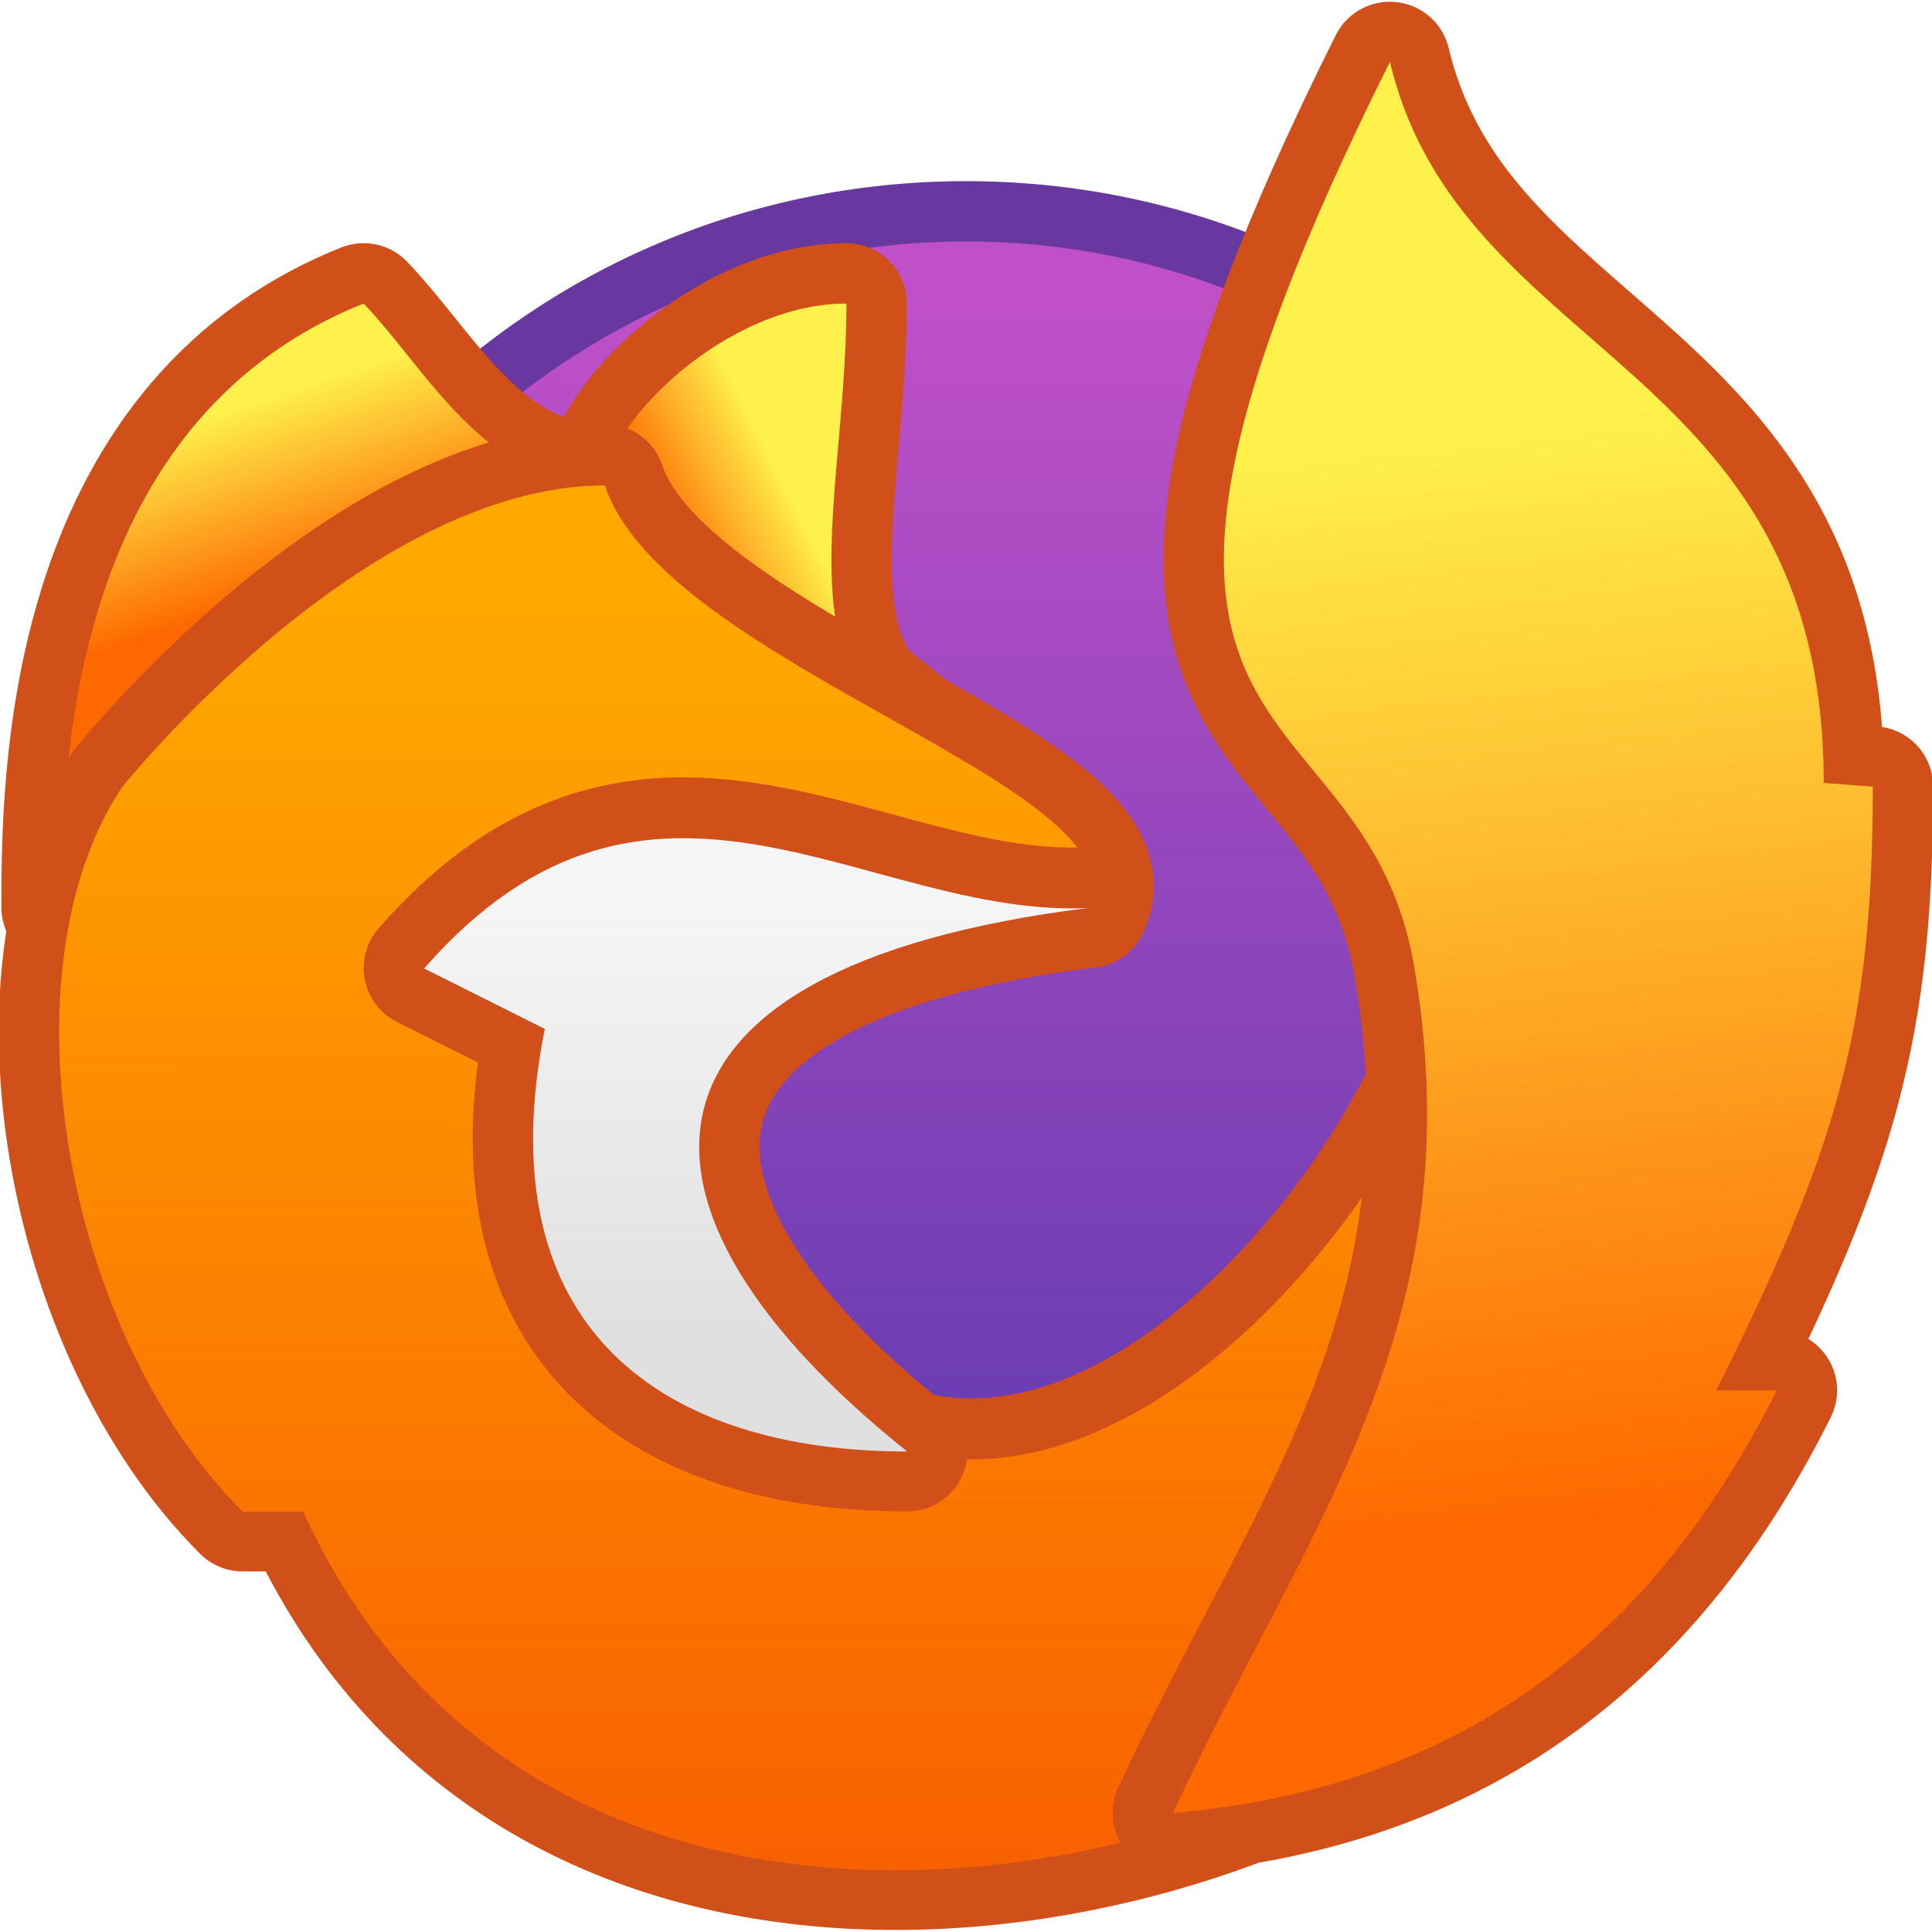
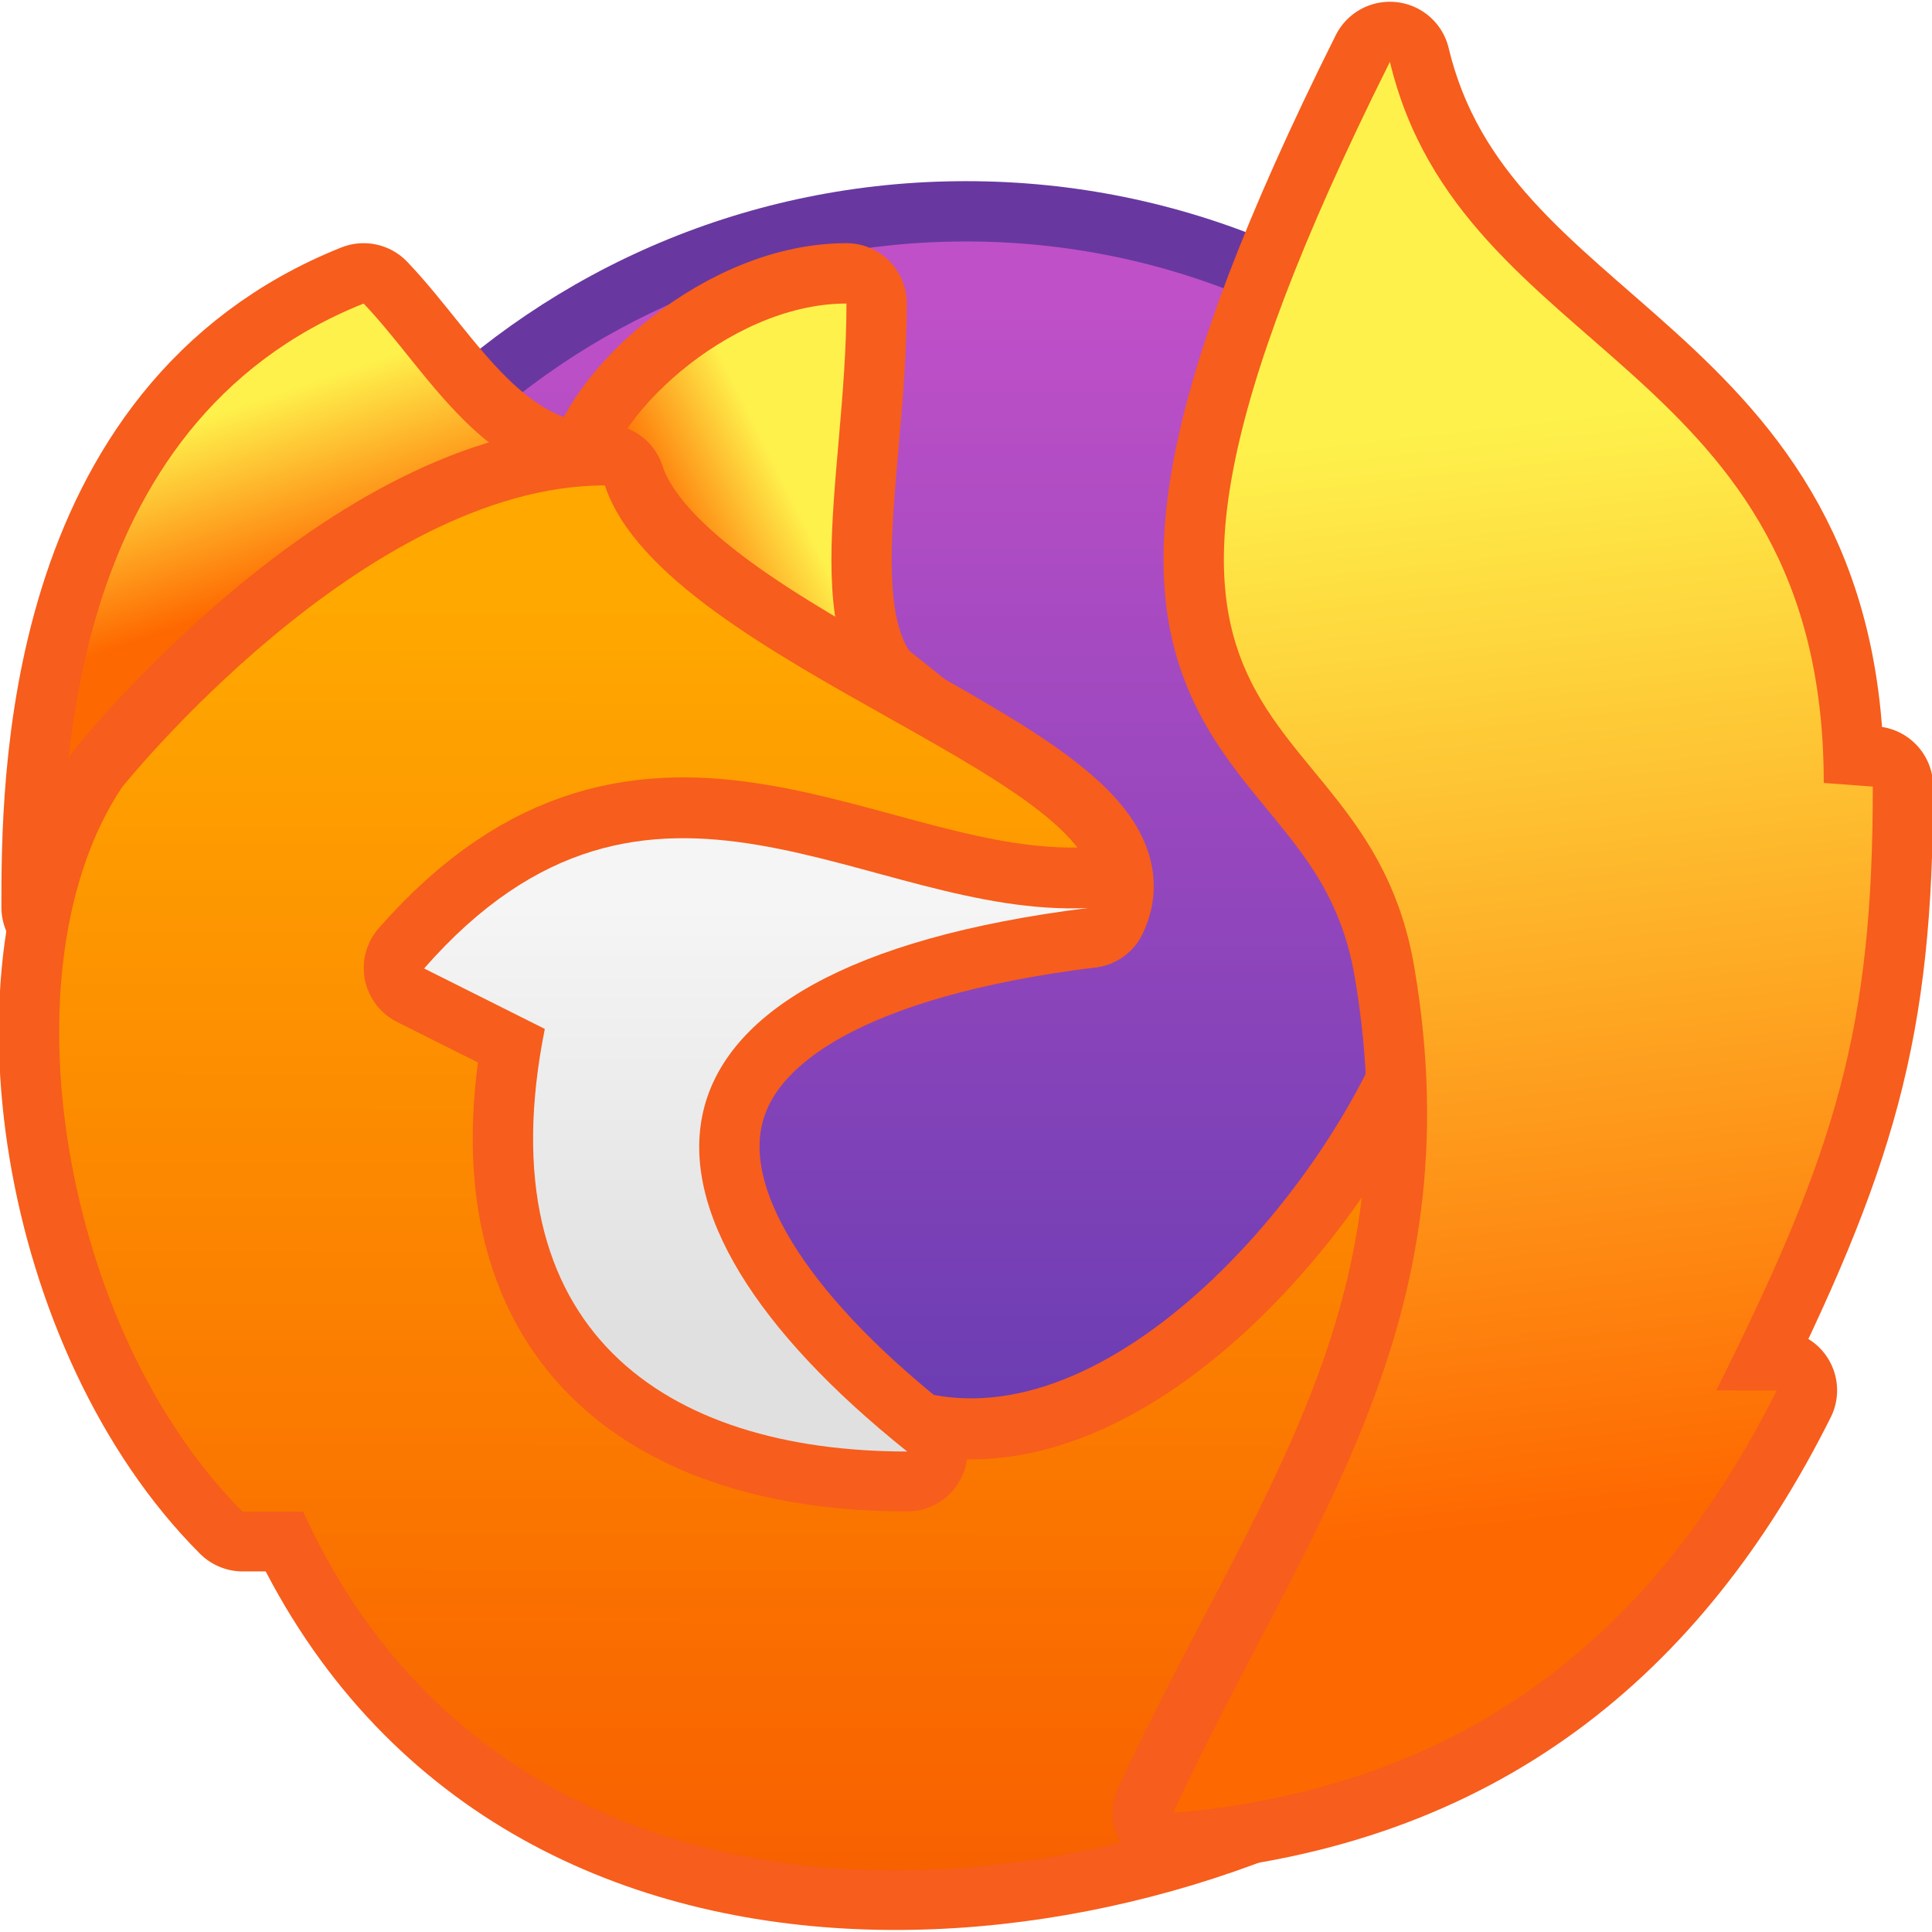
<svg xmlns="http://www.w3.org/2000/svg" xmlns:xlink="http://www.w3.org/1999/xlink" width="32" height="32" viewBox="0 0 8.467 8.467" version="1.1" id="svg8">
  <defs id="defs2">
    <linearGradient gradientTransform="matrix(0.2645833,0,0,0.2645833,-2.910417,213.4843)" xlink:href="#linearGradient1426" id="linearGradient3361" x1="27" y1="307.65" x2="24.977" y2="289.62" gradientUnits="userSpaceOnUse" />
    <linearGradient id="linearGradient1426">
      <stop style="stop-color:#fe6800;stop-opacity:1" offset="0" id="stop1422" />
      <stop style="stop-color:#fef14c;stop-opacity:1" offset="1" id="stop1424" />
    </linearGradient>
    <linearGradient gradientTransform="matrix(0.2645833,0,0,0.2645833,-2.910417,213.4843)" xlink:href="#b" id="linearGradient3385" x1="12" y1="304.65" x2="12" y2="297.65" gradientUnits="userSpaceOnUse" />
    <linearGradient gradientTransform="matrix(0.01696,0,0,0.01696,0.956,-0.072)" y2="159.373" x2="982.906" y1="1719.373" x1="982.906" gradientUnits="userSpaceOnUse" id="b">
      <stop id="stop1009" stop-color="#e0e0e0" offset="0" />
      <stop id="stop1011" stop-color="#f5f5f5" offset="1" />
    </linearGradient>
    <linearGradient gradientTransform="matrix(0.2645833,0,0,0.2645833,-2.910417,213.4843)" xlink:href="#linearGradient1418" id="linearGradient3353" x1="8.977" y1="314.62" x2="9" y2="292.65" gradientUnits="userSpaceOnUse" />
    <linearGradient id="linearGradient1418">
      <stop style="stop-color:#f85d00;stop-opacity:1" offset="0" id="stop1414" />
      <stop style="stop-color:#ffa800;stop-opacity:1" offset="1" id="stop1416" />
    </linearGradient>
    <linearGradient gradientTransform="matrix(0.2645833,0,0,0.2645833,-2.910417,213.4843)" xlink:href="#linearGradient1426" id="linearGradient3377" x1="4" y1="292.65" x2="3" y2="289.65" gradientUnits="userSpaceOnUse" />
    <linearGradient gradientTransform="matrix(0.2645833,0,0,0.2645833,-2.910417,213.4843)" xlink:href="#linearGradient1426" id="linearGradient3369" x1="11" y1="291.65" x2="13" y2="290.65" gradientUnits="userSpaceOnUse" />
    <linearGradient xlink:href="#linearGradient1468" id="linearGradient4543-2" x1="2.806" y1="297.397" x2="2.806" y2="290.518" gradientUnits="userSpaceOnUse" gradientTransform="matrix(3.239595,0,0,3.239595,-49.11516,-657.683)" />
    <linearGradient id="linearGradient1468">
      <stop id="stop1464" offset="0" style="stop-color:#5a39ae;stop-opacity:1" />
      <stop id="stop1466" offset="1" style="stop-color:#c050c8;stop-opacity:1" />
    </linearGradient>
  </defs>
  <g id="layer1" transform="translate(0,-288.5333)">
    <g id="g4088" transform="translate(2.916612,0.2725575)">
      <g transform="matrix(0.2645833,0,0,0.2645833,11.90623,214.5427)" id="g2574">
        <path id="path4628" d="m -40.023,281.62 c 7.202,0 13,5.798 13,13 0,7.202 -5.798,13 -13,13 -7.202,0 -13,-5.798 -13,-13 0,-7.202 5.798,-13 13,-13 z" style="fill:#6838a0;fill-opacity:1;stroke:none;stroke-width:1.274;stroke-linecap:round;stroke-linejoin:round;stroke-miterlimit:4;stroke-dasharray:none;stroke-opacity:1" />
        <path id="path4630" d="m -40.023,282.619 c 6.648,0 12,5.352 12,12 0,6.648 -5.352,12 -12,12 -6.648,0 -12,-5.352 -12,-12 0,-6.648 5.352,-12 12,-12 z" style="fill:url(#linearGradient4543-2);fill-opacity:1;stroke:none;stroke-width:1.202;stroke-linecap:round;stroke-linejoin:round;stroke-miterlimit:4;stroke-dasharray:none;stroke-opacity:1" />
      </g>
-       <path id="path1244-9" d="m -0.265,290.385 c 0,-0.265 0.529,-0.794 1.058,-0.794 0,0.794 -0.265,1.587 0.265,1.852 z" style="fill:none;stroke:#d14f18;stroke-width:0.529;stroke-linecap:round;stroke-linejoin:round;stroke-miterlimit:4;stroke-dasharray:none;stroke-opacity:1" />
+       <path id="path1244-9" d="m -0.265,290.385 c 0,-0.265 0.529,-0.794 1.058,-0.794 0,0.794 -0.265,1.587 0.265,1.852 z" style="fill:none;stroke:#f75d1c;stroke-width:0.529;stroke-linecap:round;stroke-linejoin:round;stroke-miterlimit:4;stroke-dasharray:none;stroke-opacity:1" />
      <path id="path1244-3-2" d="m -0.265,290.385 c 0,-0.265 0.529,-0.794 1.058,-0.794 0,0.794 -0.264,1.588 0.265,1.852 z" style="fill:url(#linearGradient3369);fill-opacity:1.0;stroke:none;stroke-width:0.529;stroke-linecap:round;stroke-linejoin:round;stroke-miterlimit:4;stroke-dasharray:none;stroke-opacity:1" />
-       <path id="path1227-28" d="m -0.265,290.385 c -0.529,0 -0.768,-0.49 -1.058,-0.794 -1.323,0.529 -1.323,2.117 -1.323,2.646 z" style="fill:none;stroke:#d14f18;stroke-width:0.529;stroke-linecap:round;stroke-linejoin:round;stroke-miterlimit:4;stroke-dasharray:none;stroke-opacity:1" />
+       <path id="path1227-28" d="m -0.265,290.385 c -0.529,0 -0.768,-0.49 -1.058,-0.794 -1.323,0.529 -1.323,2.117 -1.323,2.646 z" style="fill:none;stroke:#f75d1c;stroke-width:0.529;stroke-linecap:round;stroke-linejoin:round;stroke-miterlimit:4;stroke-dasharray:none;stroke-opacity:1" />
      <path id="path1227-2-9" d="m -0.265,290.385 c -0.529,0 -0.768,-0.49 -1.058,-0.794 -1.323,0.529 -1.323,2.117 -1.323,2.646 z" style="fill:url(#linearGradient3377);fill-opacity:1.0;stroke:none;stroke-width:0.529;stroke-linecap:round;stroke-linejoin:round;stroke-miterlimit:4;stroke-dasharray:none;stroke-opacity:1" />
-       <path id="path1261-73" d="m -0.265,290.385 c -1.058,0 -2.117,1.323 -2.117,1.323 -0.529,0.794 -0.265,2.381 0.529,3.175 H -1.587 c 0.973,2.133 3.714,1.777 5.027,0.794 v -2.91 c -0.265,0.794 -1.323,2.117 -2.381,1.852 l -5.292e-4,0.002 c -2.381,-1.59 5.292e-4,-2.383 0.794,-2.383 C 2.117,291.708 6.5510512e-8,291.179 -0.265,290.385 Z" style="fill:none;stroke:#d14f18;stroke-width:0.529;stroke-linecap:round;stroke-linejoin:round;stroke-miterlimit:4;stroke-dasharray:none;stroke-opacity:1" />
+       <path id="path1261-73" d="m -0.265,290.385 c -1.058,0 -2.117,1.323 -2.117,1.323 -0.529,0.794 -0.265,2.381 0.529,3.175 H -1.587 c 0.973,2.133 3.714,1.777 5.027,0.794 v -2.91 c -0.265,0.794 -1.323,2.117 -2.381,1.852 l -5.292e-4,0.002 c -2.381,-1.59 5.292e-4,-2.383 0.794,-2.383 C 2.117,291.708 6.5510512e-8,291.179 -0.265,290.385 Z" style="fill:none;stroke:#f75d1c;stroke-width:0.529;stroke-linecap:round;stroke-linejoin:round;stroke-miterlimit:4;stroke-dasharray:none;stroke-opacity:1" />
      <path id="path1261-73-5" d="m -0.265,290.388 c -1.058,0 -2.117,1.323 -2.117,1.323 -0.529,0.794 -0.265,2.381 0.529,3.175 h 0.265 c 0.973,2.133 3.714,1.777 5.027,0.794 v -2.91 c -0.265,0.794 -1.323,2.117 -2.381,1.852 l -5.292e-4,0.002 c -2.381,-1.59 5.292e-4,-2.383 0.794,-2.383 0.265,-0.529 -1.852,-1.058 -2.117,-1.852 z" style="fill:url(#linearGradient3353);fill-opacity:1;stroke:none;stroke-width:0.529;stroke-linecap:round;stroke-linejoin:round;stroke-miterlimit:4;stroke-dasharray:none;stroke-opacity:1" />
-       <path id="path1175-1" d="m 1.058,294.619 c -1.323,-1.058 -1.323,-2.117 0.794,-2.381 -0.969,0.046 -1.915,-0.87 -2.91,0.265 l 0.529,0.265 c -0.265,1.323 0.529,1.852 1.588,1.852 z" style="fill:none;stroke:#d14f18;stroke-width:0.529;stroke-linecap:butt;stroke-linejoin:round;stroke-miterlimit:4;stroke-dasharray:none;stroke-opacity:1" />
+       <path id="path1175-1" d="m 1.058,294.619 c -1.323,-1.058 -1.323,-2.117 0.794,-2.381 -0.969,0.046 -1.915,-0.87 -2.91,0.265 l 0.529,0.265 c -0.265,1.323 0.529,1.852 1.588,1.852 z" style="fill:none;stroke:#f75d1c;stroke-width:0.529;stroke-linecap:butt;stroke-linejoin:round;stroke-miterlimit:4;stroke-dasharray:none;stroke-opacity:1" />
      <path id="path1175-7-2" d="m 1.058,294.621 c -1.323,-1.058 -1.323,-2.117 0.794,-2.381 -0.969,0.046 -1.915,-0.87 -2.91,0.265 l 0.529,0.265 c -0.265,1.323 0.529,1.852 1.588,1.852 z" style="fill:url(#linearGradient3385);fill-opacity:1;stroke:none;stroke-width:0.529;stroke-linecap:butt;stroke-linejoin:round;stroke-miterlimit:4;stroke-dasharray:none;stroke-opacity:1" />
-       <path id="path1143-1-8-9-9" d="m 3.175,288.533 c 0.314,1.307 1.901,1.307 1.901,3.159 l 0.215,0.016 c 0,1.058 -0.157,1.588 -0.686,2.646 h 0.265 c -0.529,1.058 -1.354,1.741 -2.646,1.852 0.58,-1.25 1.324,-2.128 1.058,-3.704 -0.222,-1.317 -1.695,-0.794 -0.108,-3.969 z" style="fill:none;fill-opacity:1;stroke:#d14f18;stroke-width:0.529;stroke-linecap:butt;stroke-linejoin:round;stroke-miterlimit:4;stroke-dasharray:none;stroke-opacity:1" />
+       <path id="path1143-1-8-9-9" d="m 3.175,288.533 c 0.314,1.307 1.901,1.307 1.901,3.159 l 0.215,0.016 c 0,1.058 -0.157,1.588 -0.686,2.646 h 0.265 c -0.529,1.058 -1.354,1.741 -2.646,1.852 0.58,-1.25 1.324,-2.128 1.058,-3.704 -0.222,-1.317 -1.695,-0.794 -0.108,-3.969 z" style="fill:none;fill-opacity:1;stroke:#f75d1c;stroke-width:0.529;stroke-linecap:butt;stroke-linejoin:round;stroke-miterlimit:4;stroke-dasharray:none;stroke-opacity:1" />
      <path style="fill:url(#linearGradient3361);fill-opacity:1;stroke:none;stroke-width:0.529;stroke-linecap:butt;stroke-linejoin:round;stroke-miterlimit:4;stroke-dasharray:none;stroke-opacity:1" d="m 3.175,288.533 c 0.314,1.307 1.901,1.307 1.901,3.159 l 0.215,0.016 c 0,1.058 -0.157,1.588 -0.686,2.646 h 0.265 c -0.529,1.058 -1.354,1.741 -2.646,1.852 0.58,-1.25 1.324,-2.128 1.058,-3.704 -0.222,-1.317 -1.695,-0.794 -0.108,-3.969 z" id="path1143-1-8-9-9-4" />
    </g>
  </g>
</svg>
